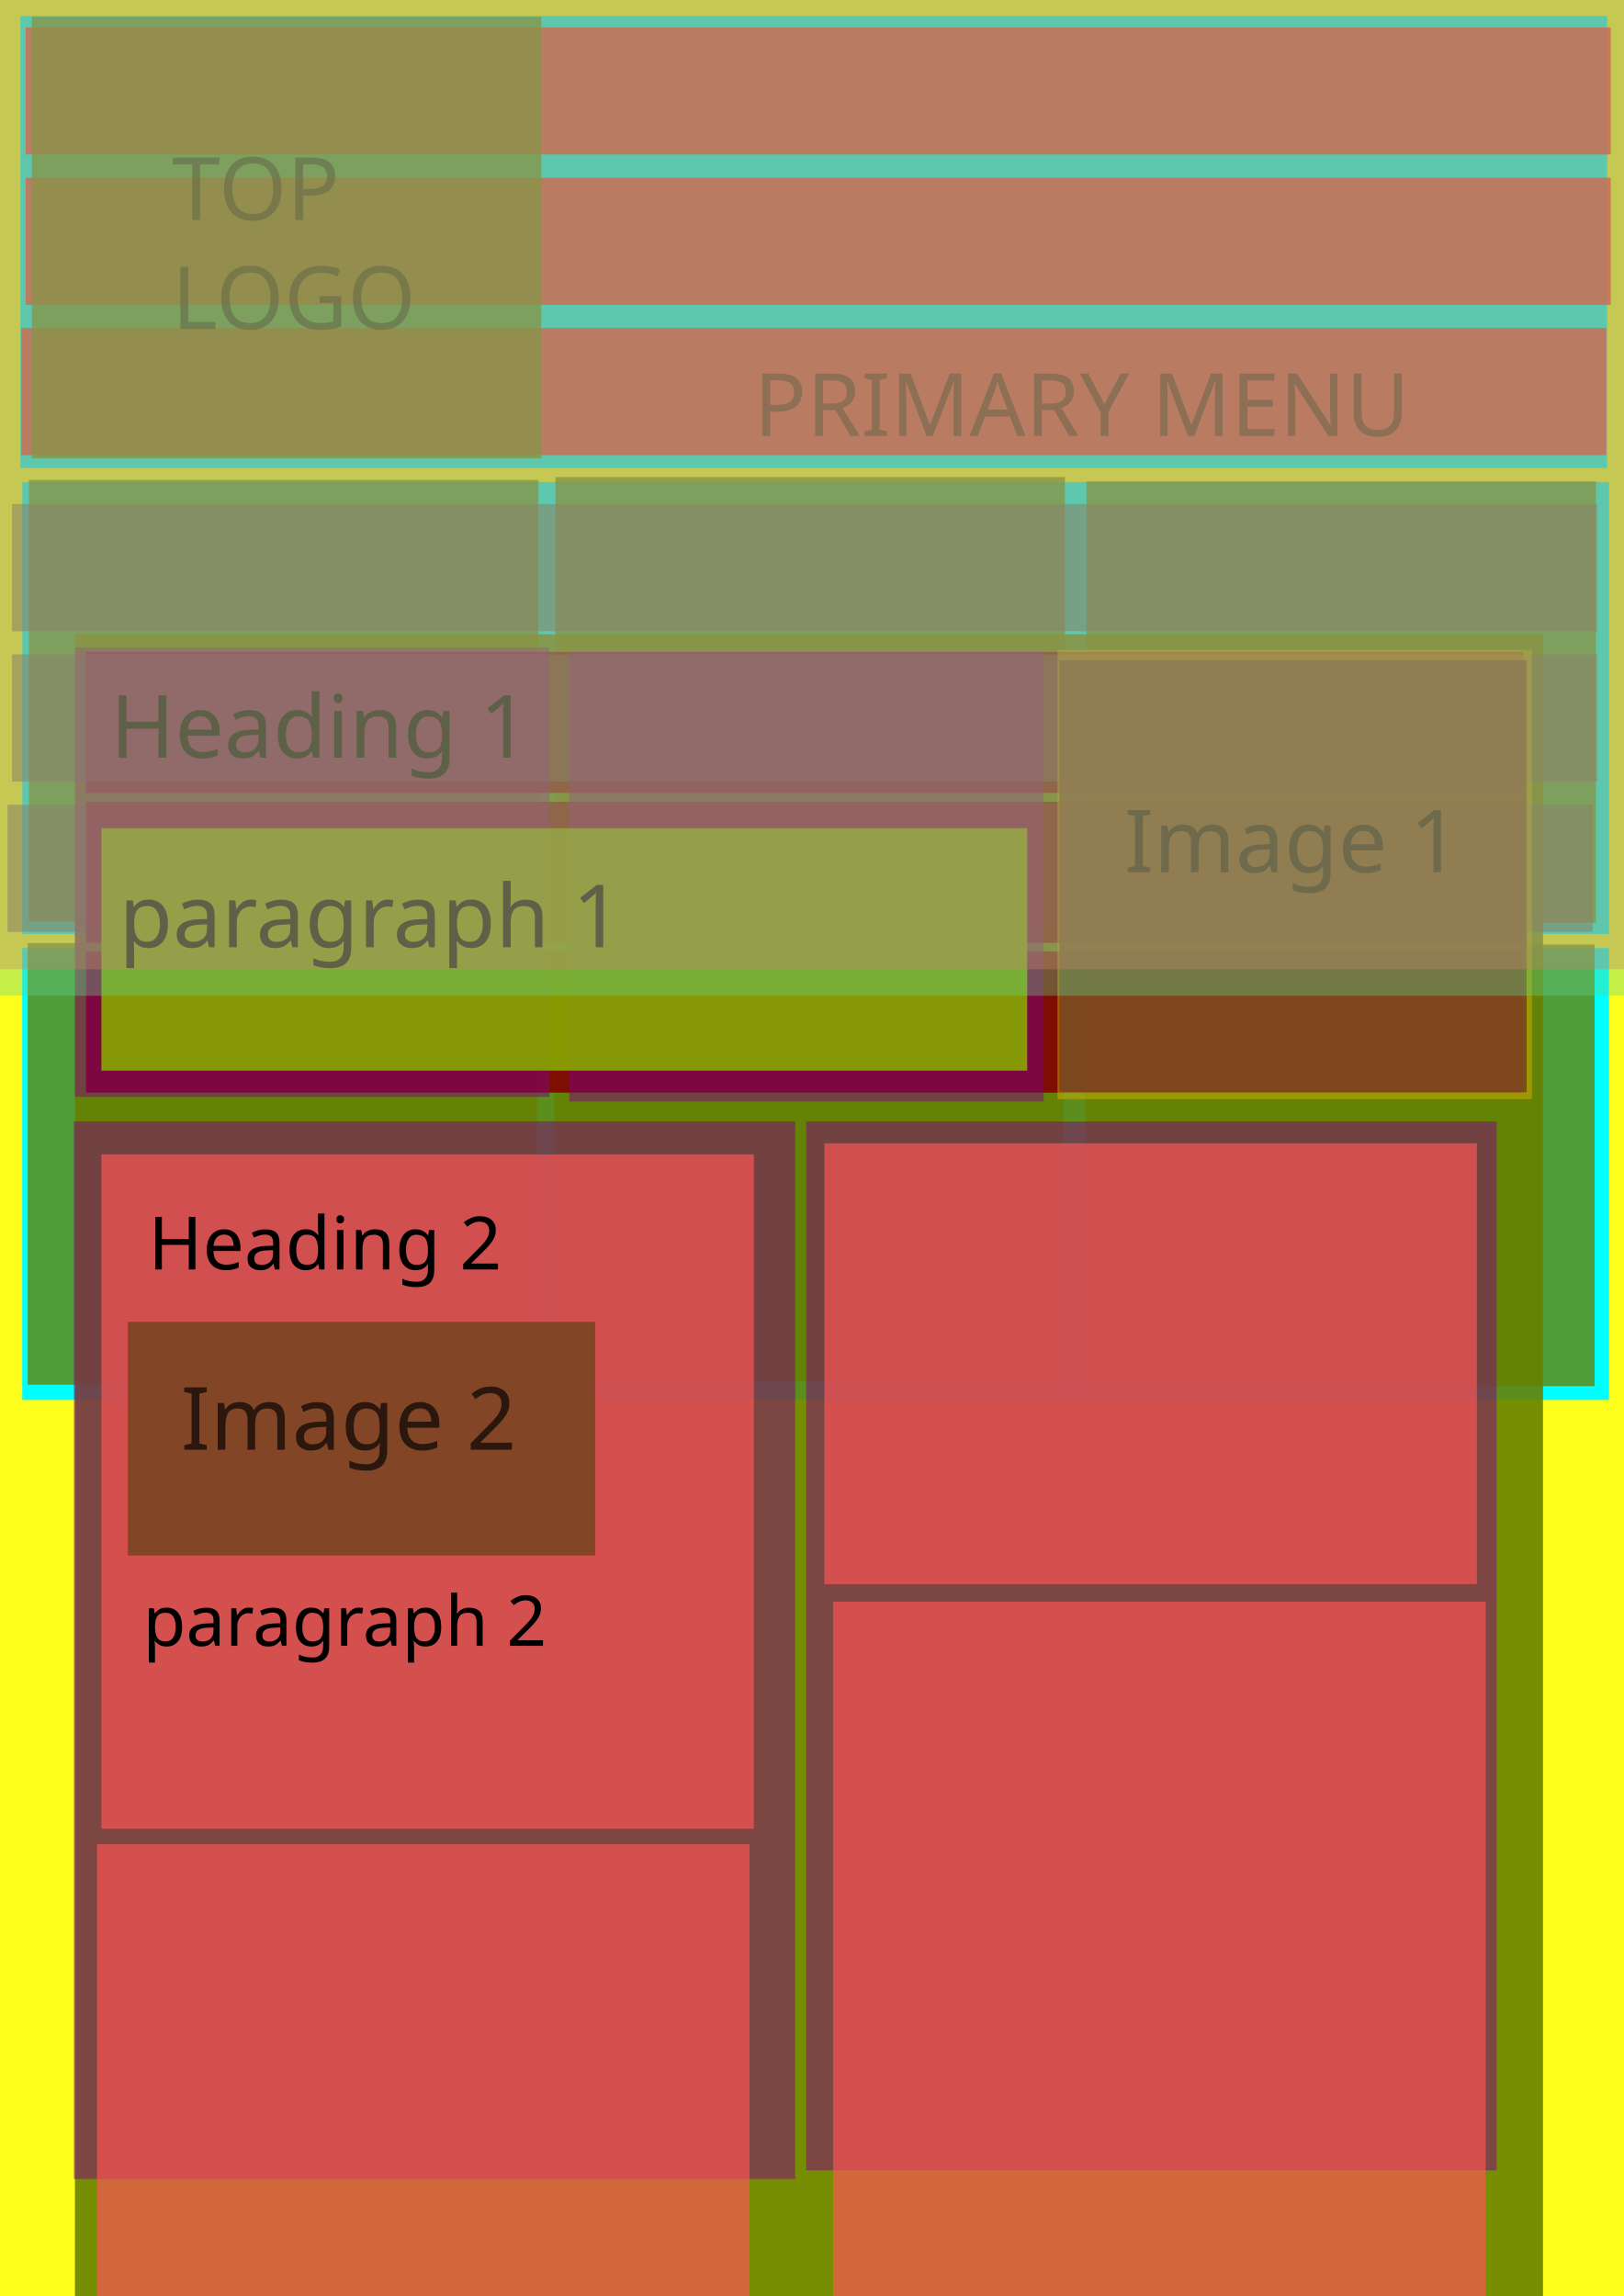
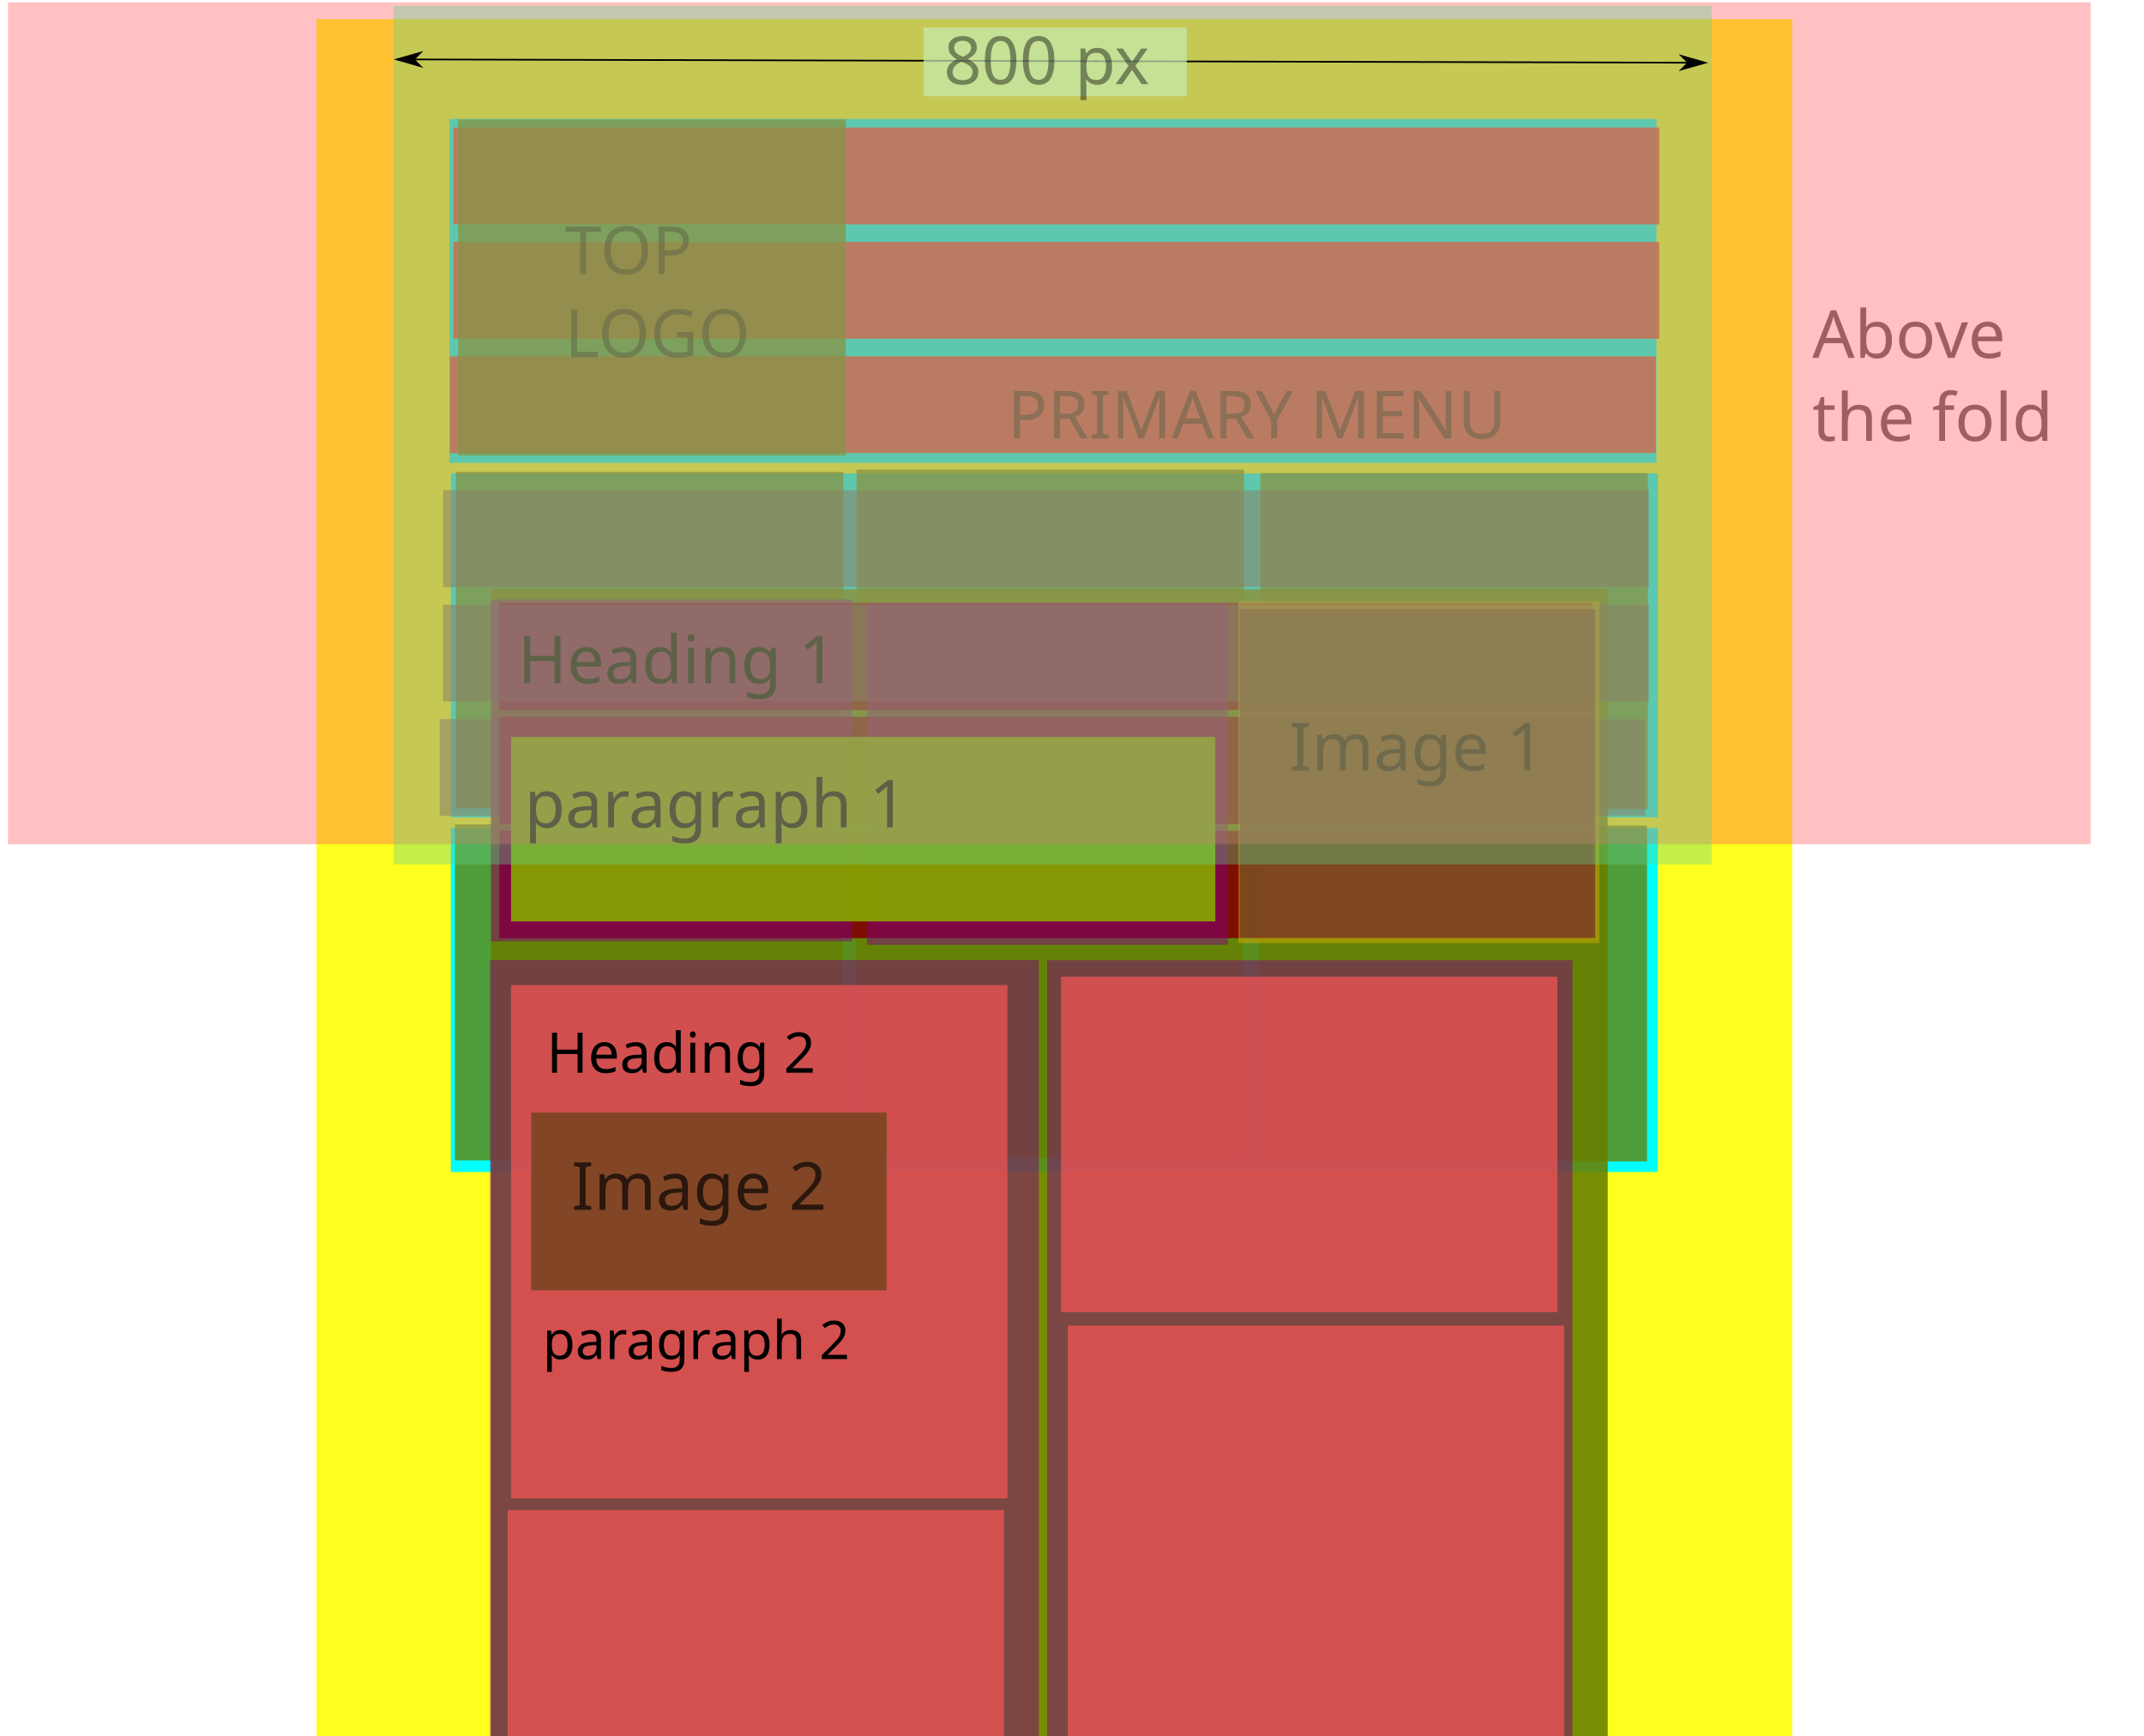
- <svg xmlns="http://www.w3.org/2000/svg" width="744.094" height="1052.362" id="svg2" version="1.1">
+ <svg xmlns="http://www.w3.org/2000/svg" width="1300" height="1052.36" id="svg2" version="1.1">
  <defs id="defs4">
-     <marker orient="auto" refY="0.0" refX="0.0" id="Arrow1Lend" style="overflow:visible;">
-       <path id="path4237" d="M 0.0,0.0 L 5.0,-5.0 L -12.5,0.0 L 5.0,5.0 L 0.0,0.0 z " style="fill-rule:evenodd;stroke:#000000;stroke-width:1.0pt;" transform="scale(0.8) rotate(180) translate(12.5,0)" />
+     <marker orient="auto" refY="0" refX="0" id="Arrow1Lend" style="overflow:visible">
+       <path id="path4237" d="M 0,0 5,-5 -12.5,0 5,5 0,0 z" style="fill-rule:evenodd;stroke:#000000;stroke-width:1pt" transform="matrix(-0.8,0,0,-0.8,-10,0)" />
    </marker>
-     <marker orient="auto" refY="0.0" refX="0.0" id="Arrow1Lstart" style="overflow:visible">
-       <path id="path4234" d="M 0.0,0.0 L 5.0,-5.0 L -12.5,0.0 L 5.0,5.0 L 0.0,0.0 z " style="fill-rule:evenodd;stroke:#000000;stroke-width:1.0pt" transform="scale(0.8) translate(12.5,0)" />
+     <marker orient="auto" refY="0" refX="0" id="Arrow1Lstart" style="overflow:visible">
+       <path id="path4234" d="M 0,0 5,-5 -12.5,0 5,5 0,0 z" style="fill-rule:evenodd;stroke:#000000;stroke-width:1pt" transform="matrix(0.8,0,0,0.8,10,0)" />
    </marker>
  </defs>
-   <g id="layer1">
-     <rect style="opacity:0.881;fill:#ffff00" id="rect3840" width="888.934" height="1200.061" x="-70.711" y="-52.745" />
-     <rect style="fill:#00ffff" id="rect3007" width="727.143" height="207.143" x="10.185" y="220.934" />
-     <rect style="fill:#00ffff" id="rect3007-6" width="727.143" height="207.143" x="10.185" y="434.505" />
-     <rect style="fill:#00ffff" id="rect3007-9" width="727.143" height="207.143" x="9.355" y="7.362" />
-     <rect style="opacity:0.881;fill:#ff2a2a" id="rect3009" width="726.422" height="58.278" x="9.715" y="150.347" />
-     <rect style="opacity:0.77;fill:#668000" id="rect3842" width="233.486" height="202.375" x="13.242" y="219.996" />
-     <rect style="opacity:0.77;fill:#668000" id="rect3842-2" width="233.486" height="202.375" x="254.537" y="218.642" />
-     <rect style="opacity:0.77;fill:#668000" id="rect3842-7" width="233.486" height="202.375" x="497.864" y="220.663" />
-     <rect style="opacity:0.881;fill:#ff2a2a" id="rect3009-0" width="726.422" height="58.278" x="11.736" y="12.551" />
-     <rect style="opacity:0.881;fill:#ff2a2a" id="rect3009-2" width="726.422" height="58.278" x="11.736" y="81.449" />
-     <rect style="opacity:0.77;fill:#668000" id="rect3842-75" width="233.486" height="202.375" x="12.682" y="432.301" />
-     <rect style="opacity:0.77;fill:#668000" id="rect3842-2-7" width="233.486" height="202.375" x="253.977" y="430.946" />
-     <rect style="opacity:0.77;fill:#668000" id="rect3842-7-8" width="233.486" height="202.375" x="497.304" y="432.967" />
-     <rect style="opacity:0.77;fill:#668000" id="rect3842-3" width="233.486" height="202.375" x="14.577" y="7.692" />
-     <rect style="opacity:0.889;fill:#668000" id="rect3936" width="672.761" height="763.675" x="34.345" y="290.707" />
-     <rect style="opacity:0.889;fill:#800000" id="rect4041" width="658.619" height="64.65" x="39.396" y="298.788" />
-     <rect style="opacity:0.547;fill:#6c5353" id="rect3009-21" width="726.422" height="58.278" x="3.474" y="368.852" />
-     <rect style="opacity:0.547;fill:#6c5353" id="rect3009-0-7" width="726.422" height="58.278" x="5.495" y="231.056" />
-     <rect style="opacity:0.889;fill:#800000" id="rect4041-2" width="658.619" height="64.65" x="39.396" y="367.479" />
-     <rect style="opacity:0.547;fill:#6c5353" id="rect3009-2-5" width="726.422" height="58.278" x="5.495" y="299.954" />
-     <text xml:space="preserve" style="font-size:40px;font-style:normal;font-weight:normal;line-height:125%;letter-spacing:0px;word-spacing:0px;fill:#000000;fill-opacity:1;stroke:none;font-family:Sans;opacity:0.498" x="78.792" y="100.799" id="text3962">
-       <tspan id="tspan3964" x="78.792" y="100.799">TOP</tspan>
-       <tspan x="78.792" y="150.799" id="tspan3966">LOGO</tspan>
+   <g id="layer1" transform="translate(0,-0.00216797)">
+     <rect style="opacity:0.881;fill:#ffff00" id="rect3840" width="894.733" height="1207.89" x="191.93" y="11.607" />
+     <rect style="fill:#00ffff" id="rect3007" width="731.887" height="208.494" x="273.354" y="287.071" />
+     <rect style="fill:#00ffff" id="rect3007-6" width="731.887" height="208.494" x="273.354" y="502.035" />
+     <rect style="fill:#00ffff" id="rect3007-9" width="731.887" height="208.494" x="272.519" y="72.106" />
+     <rect style="opacity:0.881;fill:#ff2a2a" id="rect3009" width="731.161" height="58.658" x="272.881" y="216.023" />
+     <rect style="opacity:0.77;fill:#668000" id="rect3842" width="235.01" height="203.695" x="276.431" y="286.127" />
+     <rect style="opacity:0.77;fill:#668000" id="rect3842-2" width="235.01" height="203.695" x="519.3" y="284.764" />
+     <rect style="opacity:0.77;fill:#668000" id="rect3842-7" width="235.01" height="203.695" x="764.215" y="286.798" />
+     <rect style="opacity:0.881;fill:#ff2a2a" id="rect3009-0" width="731.161" height="58.658" x="274.915" y="77.329" />
+     <rect style="opacity:0.881;fill:#ff2a2a" id="rect3009-2" width="731.161" height="58.658" x="274.915" y="146.676" />
+     <rect style="opacity:0.77;fill:#668000" id="rect3842-75" width="235.01" height="203.695" x="275.867" y="499.817" />
+     <rect style="opacity:0.77;fill:#668000" id="rect3842-2-7" width="235.01" height="203.695" x="518.737" y="498.453" />
+     <rect style="opacity:0.77;fill:#668000" id="rect3842-7-8" width="235.01" height="203.695" x="763.651" y="500.487" />
+     <rect style="opacity:0.77;fill:#668000" id="rect3842-3" width="235.01" height="203.695" x="277.774" y="72.438" />
+     <rect style="opacity:0.889;fill:#668000" id="rect3936" width="677.15" height="768.657" x="297.672" y="357.299" />
+     <rect style="opacity:0.889;fill:#800000" id="rect4041" width="662.916" height="65.072" x="302.755" y="365.433" />
+     <rect style="opacity:0.547;fill:#6c5353" id="rect3009-21" width="731.161" height="58.658" x="266.599" y="435.954" />
+     <rect style="opacity:0.547;fill:#6c5353" id="rect3009-0-7" width="731.161" height="58.658" x="268.633" y="297.259" />
+     <rect style="opacity:0.889;fill:#800000" id="rect4041-2" width="662.916" height="65.072" x="302.755" y="434.572" />
+     <rect style="opacity:0.547;fill:#6c5353" id="rect3009-2-5" width="731.161" height="58.658" x="268.633" y="366.606" />
+     <text xml:space="preserve" style="font-size:40.261px;font-style:normal;font-weight:normal;line-height:125%;letter-spacing:0px;word-spacing:0px;opacity:0.498;fill:#000000;fill-opacity:1;stroke:none;font-family:Sans" x="342.408" y="166.152" id="text3962">
+       <tspan id="tspan3964" x="342.408" y="166.152">TOP</tspan>
+       <tspan x="342.408" y="216.478" id="tspan3966">LOGO</tspan>
    </text>
-     <text xml:space="preserve" style="font-size:40px;font-style:normal;font-weight:normal;line-height:125%;letter-spacing:0px;word-spacing:0px;fill:#000000;fill-opacity:1;stroke:none;font-family:Sans;opacity:0.49" x="345.472" y="199.793" id="text3968">
-       <tspan id="tspan3970" x="345.472" y="199.793">PRIMARY MENU</tspan>
+     <text xml:space="preserve" style="font-size:40.261px;font-style:normal;font-weight:normal;line-height:125%;letter-spacing:0px;word-spacing:0px;opacity:0.49;fill:#000000;fill-opacity:1;stroke:none;font-family:Sans" x="610.828" y="265.793" id="text3968">
+       <tspan id="tspan3970" x="610.828" y="265.793">PRIMARY MENU</tspan>
    </text>
-     <rect style="opacity:0.889;fill:#800000" id="rect4041-5" width="658.619" height="64.65" x="39.396" y="436.169" />
-     <rect style="opacity:0.498;fill:#d4aa00" id="rect3972-3" width="217.436" height="205.989" x="484.62" y="297.819" />
-     <rect style="opacity:0.498;fill:#800080" id="rect3972-3-5" width="217.436" height="205.989" x="260.841" y="298.87" />
-     <rect style="opacity:0.498;fill:#800080" id="rect3972-3-59" width="217.436" height="205.989" x="34.345" y="296.768" />
-     <rect style="opacity:0.498;fill:#800080" id="rect3972-3-5-4" width="316.431" height="480.751" x="369.433" y="514.033" />
-     <rect style="opacity:0.498;fill:#800080" id="rect3972-3-59-5" width="330.573" height="484.792" x="33.84" y="513.951" />
-     <text xml:space="preserve" style="font-size:40px;font-style:normal;font-weight:normal;line-height:125%;letter-spacing:0px;word-spacing:0px;fill:#000000;fill-opacity:1;stroke:none;font-family:Sans" x="50.508" y="347.276" id="text4068">
-       <tspan id="tspan4070" x="50.508" y="347.276">Heading 1</tspan>
+     <rect style="opacity:0.889;fill:#800000" id="rect4041-5" width="662.916" height="65.072" x="302.755" y="503.71" />
+     <rect style="opacity:0.498;fill:#d4aa00" id="rect3972-3" width="218.855" height="207.333" x="750.884" y="364.458" />
+     <rect style="opacity:0.498;fill:#800080" id="rect3972-3-5" width="218.855" height="207.333" x="525.646" y="365.516" />
+     <rect style="opacity:0.498;fill:#800080" id="rect3972-3-59" width="218.855" height="207.333" x="297.672" y="363.4" />
+     <rect style="opacity:0.498;fill:#800080" id="rect3972-3-5-4" width="318.496" height="483.887" x="634.945" y="582.082" />
+     <rect style="opacity:0.498;fill:#800080" id="rect3972-3-59-5" width="332.73" height="487.954" x="297.163" y="581.999" />
+     <text xml:space="preserve" style="font-size:40.261px;font-style:normal;font-weight:normal;line-height:125%;letter-spacing:0px;word-spacing:0px;fill:#000000;fill-opacity:1;stroke:none;font-family:Sans" x="313.94" y="414.237" id="text4068">
+       <tspan id="tspan4070" x="313.94" y="414.237">Heading 1</tspan>
    </text>
-     <rect style="opacity:0.889;fill:#88aa00" id="rect4097" width="424.264" height="111.117" x="46.467" y="379.601" />
-     <text xml:space="preserve" style="font-size:40px;font-style:normal;font-weight:normal;line-height:125%;letter-spacing:0px;word-spacing:0px;fill:#000000;fill-opacity:1;stroke:none;font-family:Sans" x="54.548" y="434.149" id="text4072">
-       <tspan id="tspan4074" x="54.548" y="434.149">paragraph 1</tspan>
+     <rect style="opacity:0.889;fill:#88aa00" id="rect4097" width="427.032" height="111.842" x="309.873" y="446.773" />
+     <text xml:space="preserve" style="font-size:40.261px;font-style:normal;font-weight:normal;line-height:125%;letter-spacing:0px;word-spacing:0px;fill:#000000;fill-opacity:1;stroke:none;font-family:Sans" x="318.007" y="501.677" id="text4072">
+       <tspan id="tspan4074" x="318.007" y="501.677">paragraph 1</tspan>
    </text>
-     <rect style="opacity:0.889;fill:#784421" id="rect4099" width="214.152" height="197.99" x="485.465" y="302.584" />
-     <text xml:space="preserve" style="font-size:40px;font-style:normal;font-weight:normal;line-height:125%;letter-spacing:0px;word-spacing:0px;fill:#000000;fill-opacity:1;stroke:none;font-family:Sans;opacity:0.671" x="515.178" y="399.804" id="text4101">
-       <tspan id="tspan4103" x="515.178" y="399.804">Image 1</tspan>
+     <rect style="opacity:0.889;fill:#784421" id="rect4099" width="215.549" height="199.282" x="751.735" y="369.254" />
+     <text xml:space="preserve" style="font-size:40.261px;font-style:normal;font-weight:normal;line-height:125%;letter-spacing:0px;word-spacing:0px;opacity:0.671;fill:#000000;fill-opacity:1;stroke:none;font-family:Sans" x="781.641" y="467.108" id="text4101">
+       <tspan id="tspan4103" x="781.641" y="467.108">Image 1</tspan>
    </text>
-     <rect style="opacity:0.671;fill:#ff5555" id="rect4105" width="299.005" height="309.107" x="46.467" y="529.103" />
-     <text xml:space="preserve" style="font-size:32.1px;font-style:normal;font-weight:normal;line-height:125%;letter-spacing:0px;word-spacing:0px;fill:#000000;fill-opacity:1;stroke:none;font-family:Sans" x="65.481" y="754.35" id="text4072-1">
-       <tspan id="tspan4074-8" x="65.481" y="754.35">paragraph 2</tspan>
+     <rect style="opacity:0.671;fill:#ff5555" id="rect4105" width="300.956" height="311.123" x="309.873" y="597.251" />
+     <text xml:space="preserve" style="font-size:32.31px;font-style:normal;font-weight:normal;line-height:125%;letter-spacing:0px;word-spacing:0px;fill:#000000;fill-opacity:1;stroke:none;font-family:Sans" x="329.01" y="823.967" id="text4072-1">
+       <tspan id="tspan4074-8" x="329.01" y="823.967">paragraph 2</tspan>
    </text>
-     <rect style="opacity:0.671;fill:#ff5555" id="rect4105-8" width="299.005" height="309.107" x="44.447" y="845.281" />
-     <rect style="opacity:0.671;fill:#ff5555" id="rect4105-5" width="299.005" height="202.031" x="377.797" y="524.052" />
-     <rect style="opacity:0.671;fill:#ff5555" id="rect4105-84" width="299.005" height="414.163" x="381.838" y="734.164" />
-     <text xml:space="preserve" style="font-size:33.737px;font-style:normal;font-weight:normal;line-height:125%;letter-spacing:0px;word-spacing:0px;fill:#000000;fill-opacity:1;stroke:none;font-family:Sans" x="67.869" y="581.847" id="text4068-6">
-       <tspan id="tspan4070-0" x="67.869" y="581.847">Heading 2</tspan>
+     <rect style="opacity:0.671;fill:#ff5555" id="rect4105-8" width="300.956" height="311.123" x="307.839" y="915.491" />
+     <rect style="opacity:0.671;fill:#ff5555" id="rect4105-5" width="300.956" height="203.349" x="643.364" y="592.167" />
+     <rect style="opacity:0.671;fill:#ff5555" id="rect4105-84" width="300.956" height="416.865" x="647.431" y="803.649" />
+     <text xml:space="preserve" style="font-size:33.957px;font-style:normal;font-weight:normal;line-height:125%;letter-spacing:0px;word-spacing:0px;fill:#000000;fill-opacity:1;stroke:none;font-family:Sans" x="331.414" y="650.339" id="text4068-6">
+       <tspan id="tspan4070-0" x="331.414" y="650.339">Heading 2</tspan>
    </text>
-     <rect style="opacity:0.889;fill:#784421" id="rect4099-4" width="214.152" height="107.076" x="58.589" y="605.875" />
-     <text xml:space="preserve" style="font-size:40px;font-style:normal;font-weight:normal;line-height:125%;letter-spacing:0px;word-spacing:0px;opacity:0.671;fill:#000000;fill-opacity:1;stroke:none;font-family:Sans" x="82.833" y="664.464" id="text4101-0">
-       <tspan id="tspan4103-9" x="82.833" y="664.464">Image 2</tspan>
+     <rect style="opacity:0.889;fill:#784421" id="rect4099-4" width="215.549" height="107.775" x="322.074" y="674.523" />
+     <text xml:space="preserve" style="font-size:40.261px;font-style:normal;font-weight:normal;line-height:125%;letter-spacing:0px;word-spacing:0px;opacity:0.671;fill:#000000;fill-opacity:1;stroke:none;font-family:Sans" x="346.475" y="733.494" id="text4101-0">
+       <tspan id="tspan4103-9" x="346.475" y="733.494">Image 2</tspan>
    </text>
-     <text xml:space="preserve" style="font-size:40px;font-style:normal;font-weight:normal;line-height:125%;letter-spacing:0px;word-spacing:0px;fill:#000000;fill-opacity:1;stroke:none;font-family:Sans;opacity:0.609" x="830.345" y="151.306" id="text4197">
-       <tspan id="tspan4199" x="830.345" y="151.306">Above </tspan>
-       <tspan x="830.345" y="201.306" id="tspan4201">the fold</tspan>
+     <text xml:space="preserve" style="font-size:40.261px;font-style:normal;font-weight:normal;line-height:125%;letter-spacing:0px;word-spacing:0px;opacity:0.609;fill:#000000;fill-opacity:1;stroke:none;font-family:Sans" x="1098.865" y="216.989" id="text4197">
+       <tspan id="tspan4199" x="1098.865" y="216.989">Above </tspan>
+       <tspan x="1098.865" y="267.315" id="tspan4201">the fold</tspan>
    </text>
-     <rect style="opacity:0.366;fill:#ff5555" id="rect4195" width="1254.609" height="507.097" x="-256.579" y="-62.846" />
-     <rect style="opacity:0.366;fill:#5fd38d" id="rect4222" width="793.98" height="517.198" x="-24.244" y="-60.806" />
-     <path style="fill:none;stroke:#000000;stroke-width:1px;stroke-linecap:butt;stroke-linejoin:miter;stroke-opacity:1;marker-start:url(#Arrow1Lstart);marker-end:url(#Arrow1Lend)" d="m -22.223,-28.501 787.919,2.02" id="path4228" />
-     <rect style="fill:#c6e9af;opacity:0.72" id="rect4222-2" width="158.594" height="41.416" x="294.965" y="-47.694" />
-     <text xml:space="preserve" style="font-size:40px;font-style:normal;font-weight:normal;line-height:125%;letter-spacing:0px;word-spacing:0px;opacity:0.416;fill:#000000;fill-opacity:1;stroke:none;font-family:Sans" x="307.086" y="-13.587" id="text4224">
-       <tspan id="tspan4226" x="307.086" y="-13.587">800 px</tspan>
+     <rect style="opacity:0.366;fill:#ff5555" id="rect4195" width="1262.794" height="510.405" x="4.85" y="1.439" />
+     <rect style="opacity:0.366;fill:#5fd38d" id="rect4222" width="799.16" height="520.572" x="238.701" y="3.493" />
+     <path style="fill:none;stroke:#000000;stroke-width:1.007px;stroke-linecap:butt;stroke-linejoin:miter;stroke-opacity:1;marker-start:url(#Arrow1Lstart);marker-end:url(#Arrow1Lend)" d="m 240.734,36.009 793.059,2.033" id="path4228" />
+     <rect style="opacity:0.72;fill:#c6e9af" id="rect4222-2" width="159.629" height="41.686" x="559.991" y="16.691" />
+     <text xml:space="preserve" style="font-size:40.261px;font-style:normal;font-weight:normal;line-height:125%;letter-spacing:0px;word-spacing:0px;opacity:0.416;fill:#000000;fill-opacity:1;stroke:none;font-family:Sans" x="572.192" y="51.02" id="text4224">
+       <tspan id="tspan4226" x="572.192" y="51.02">800 px</tspan>
    </text>
  </g>
</svg>
